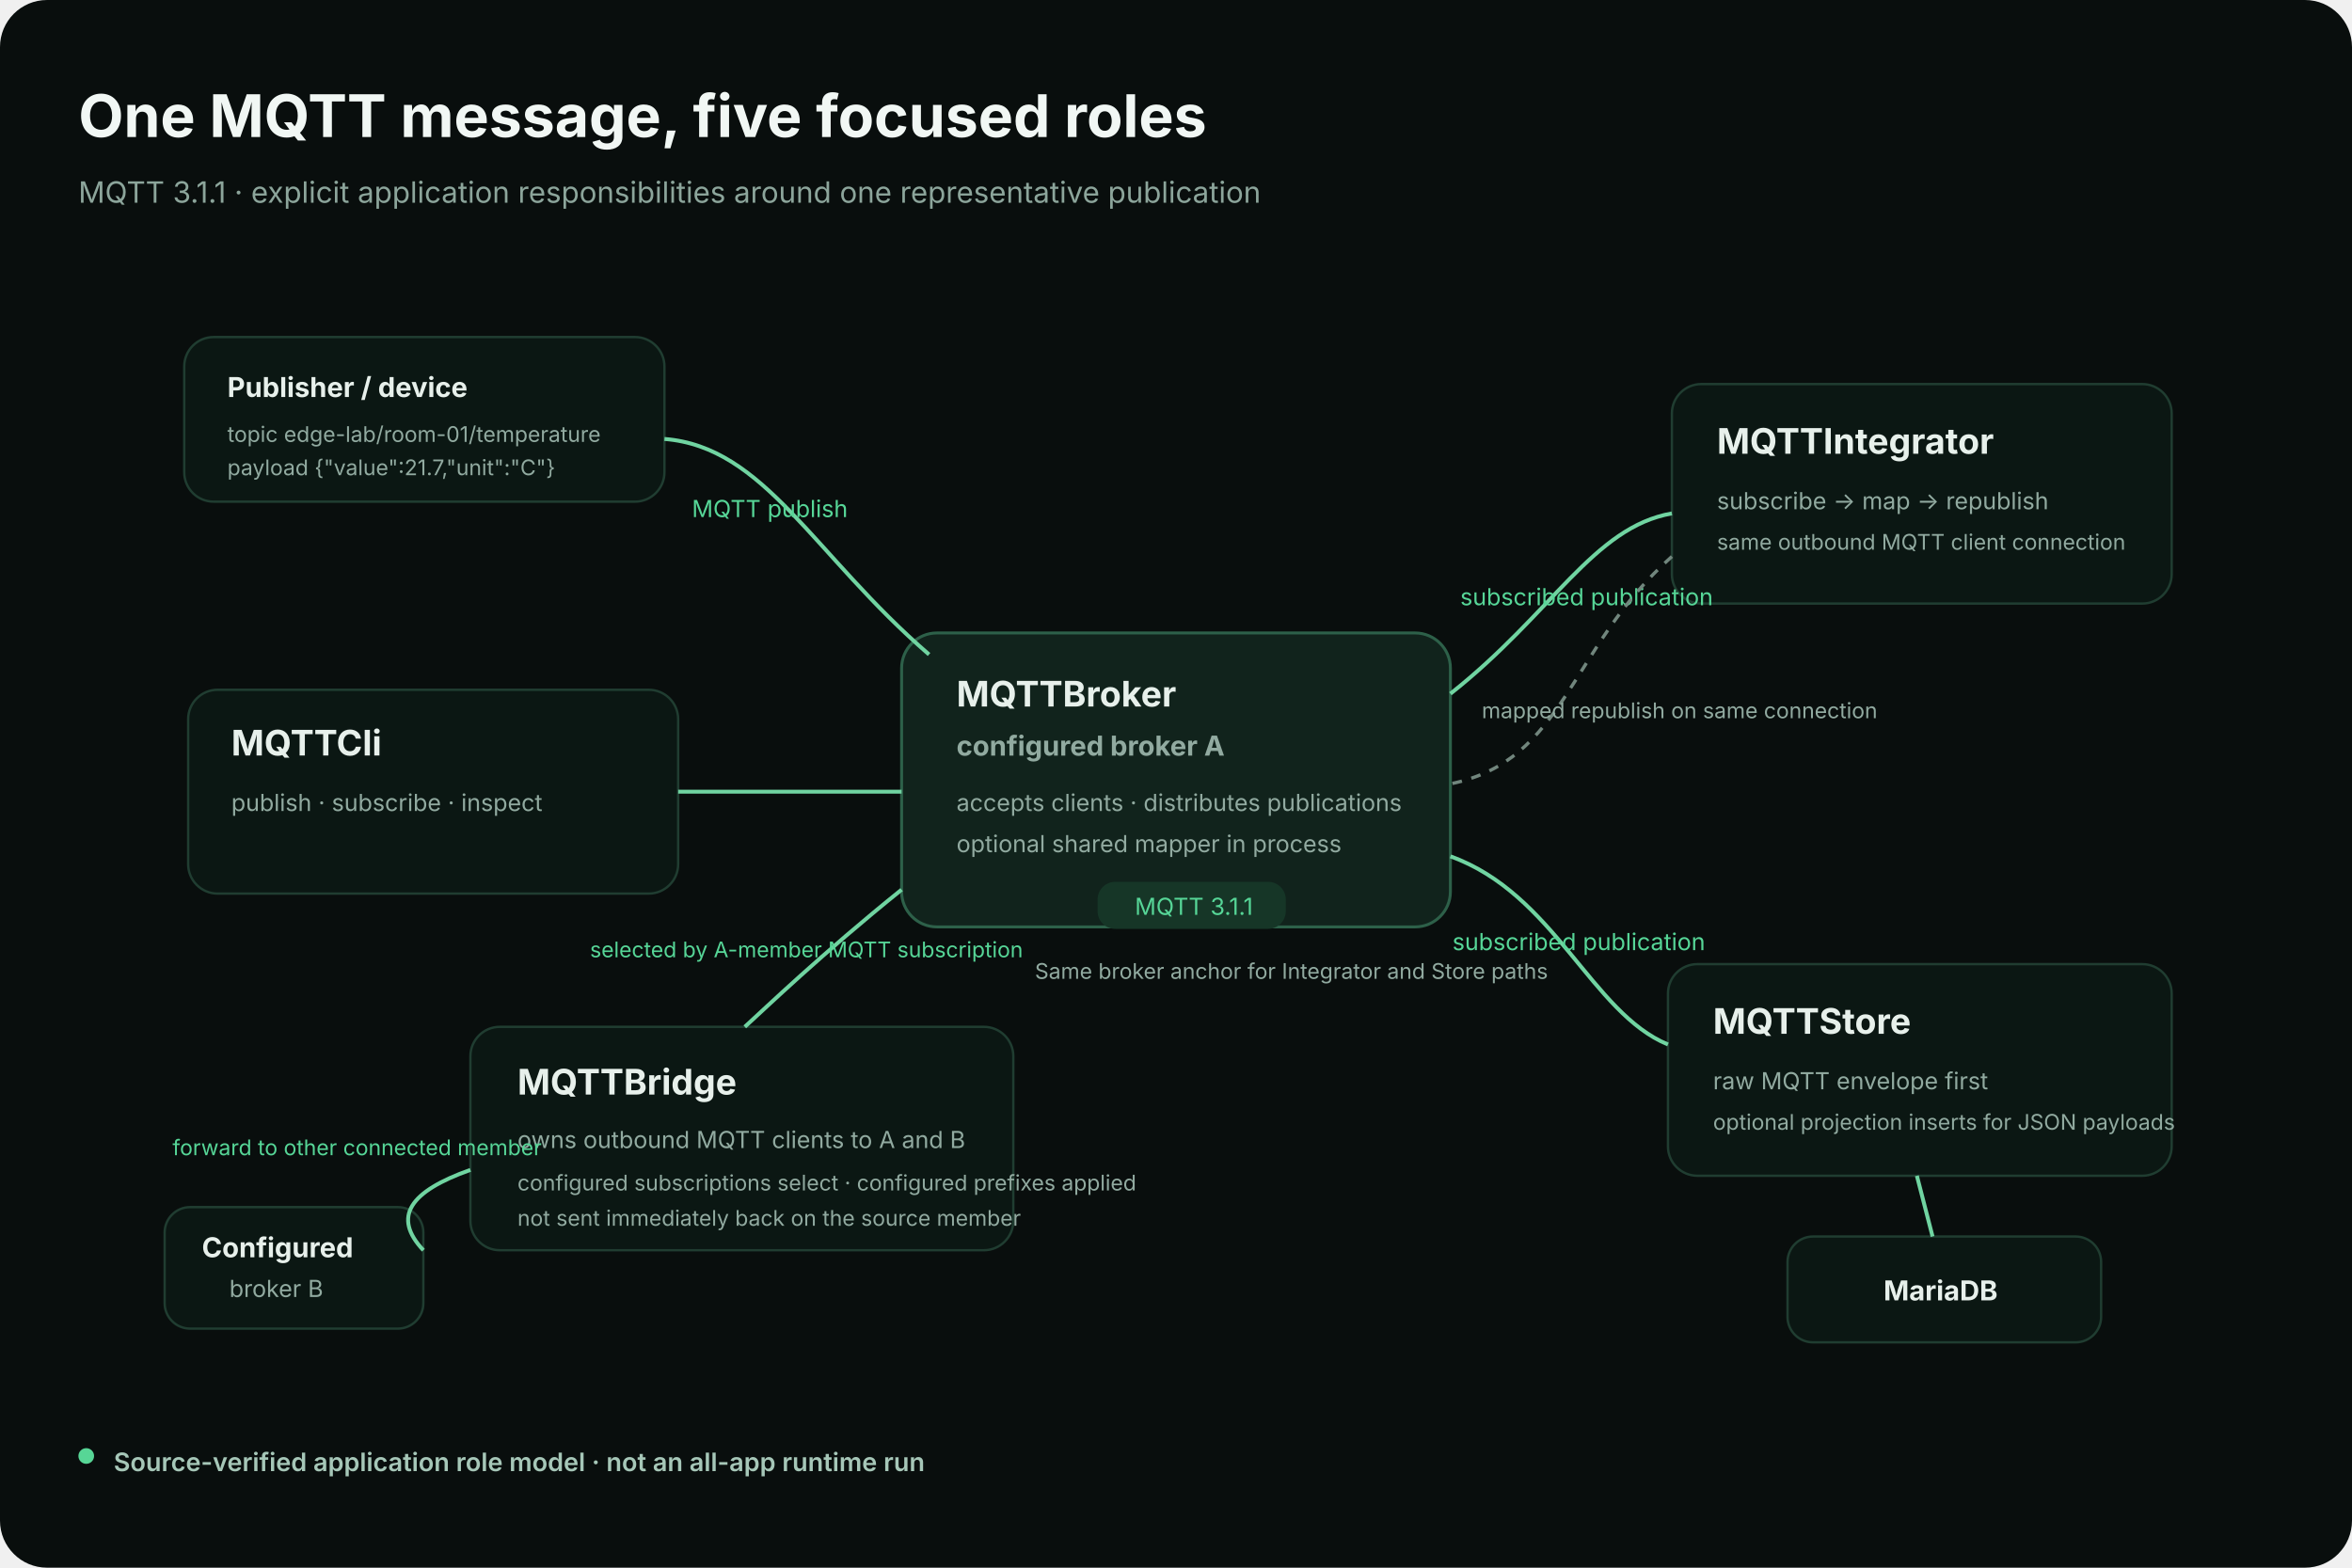
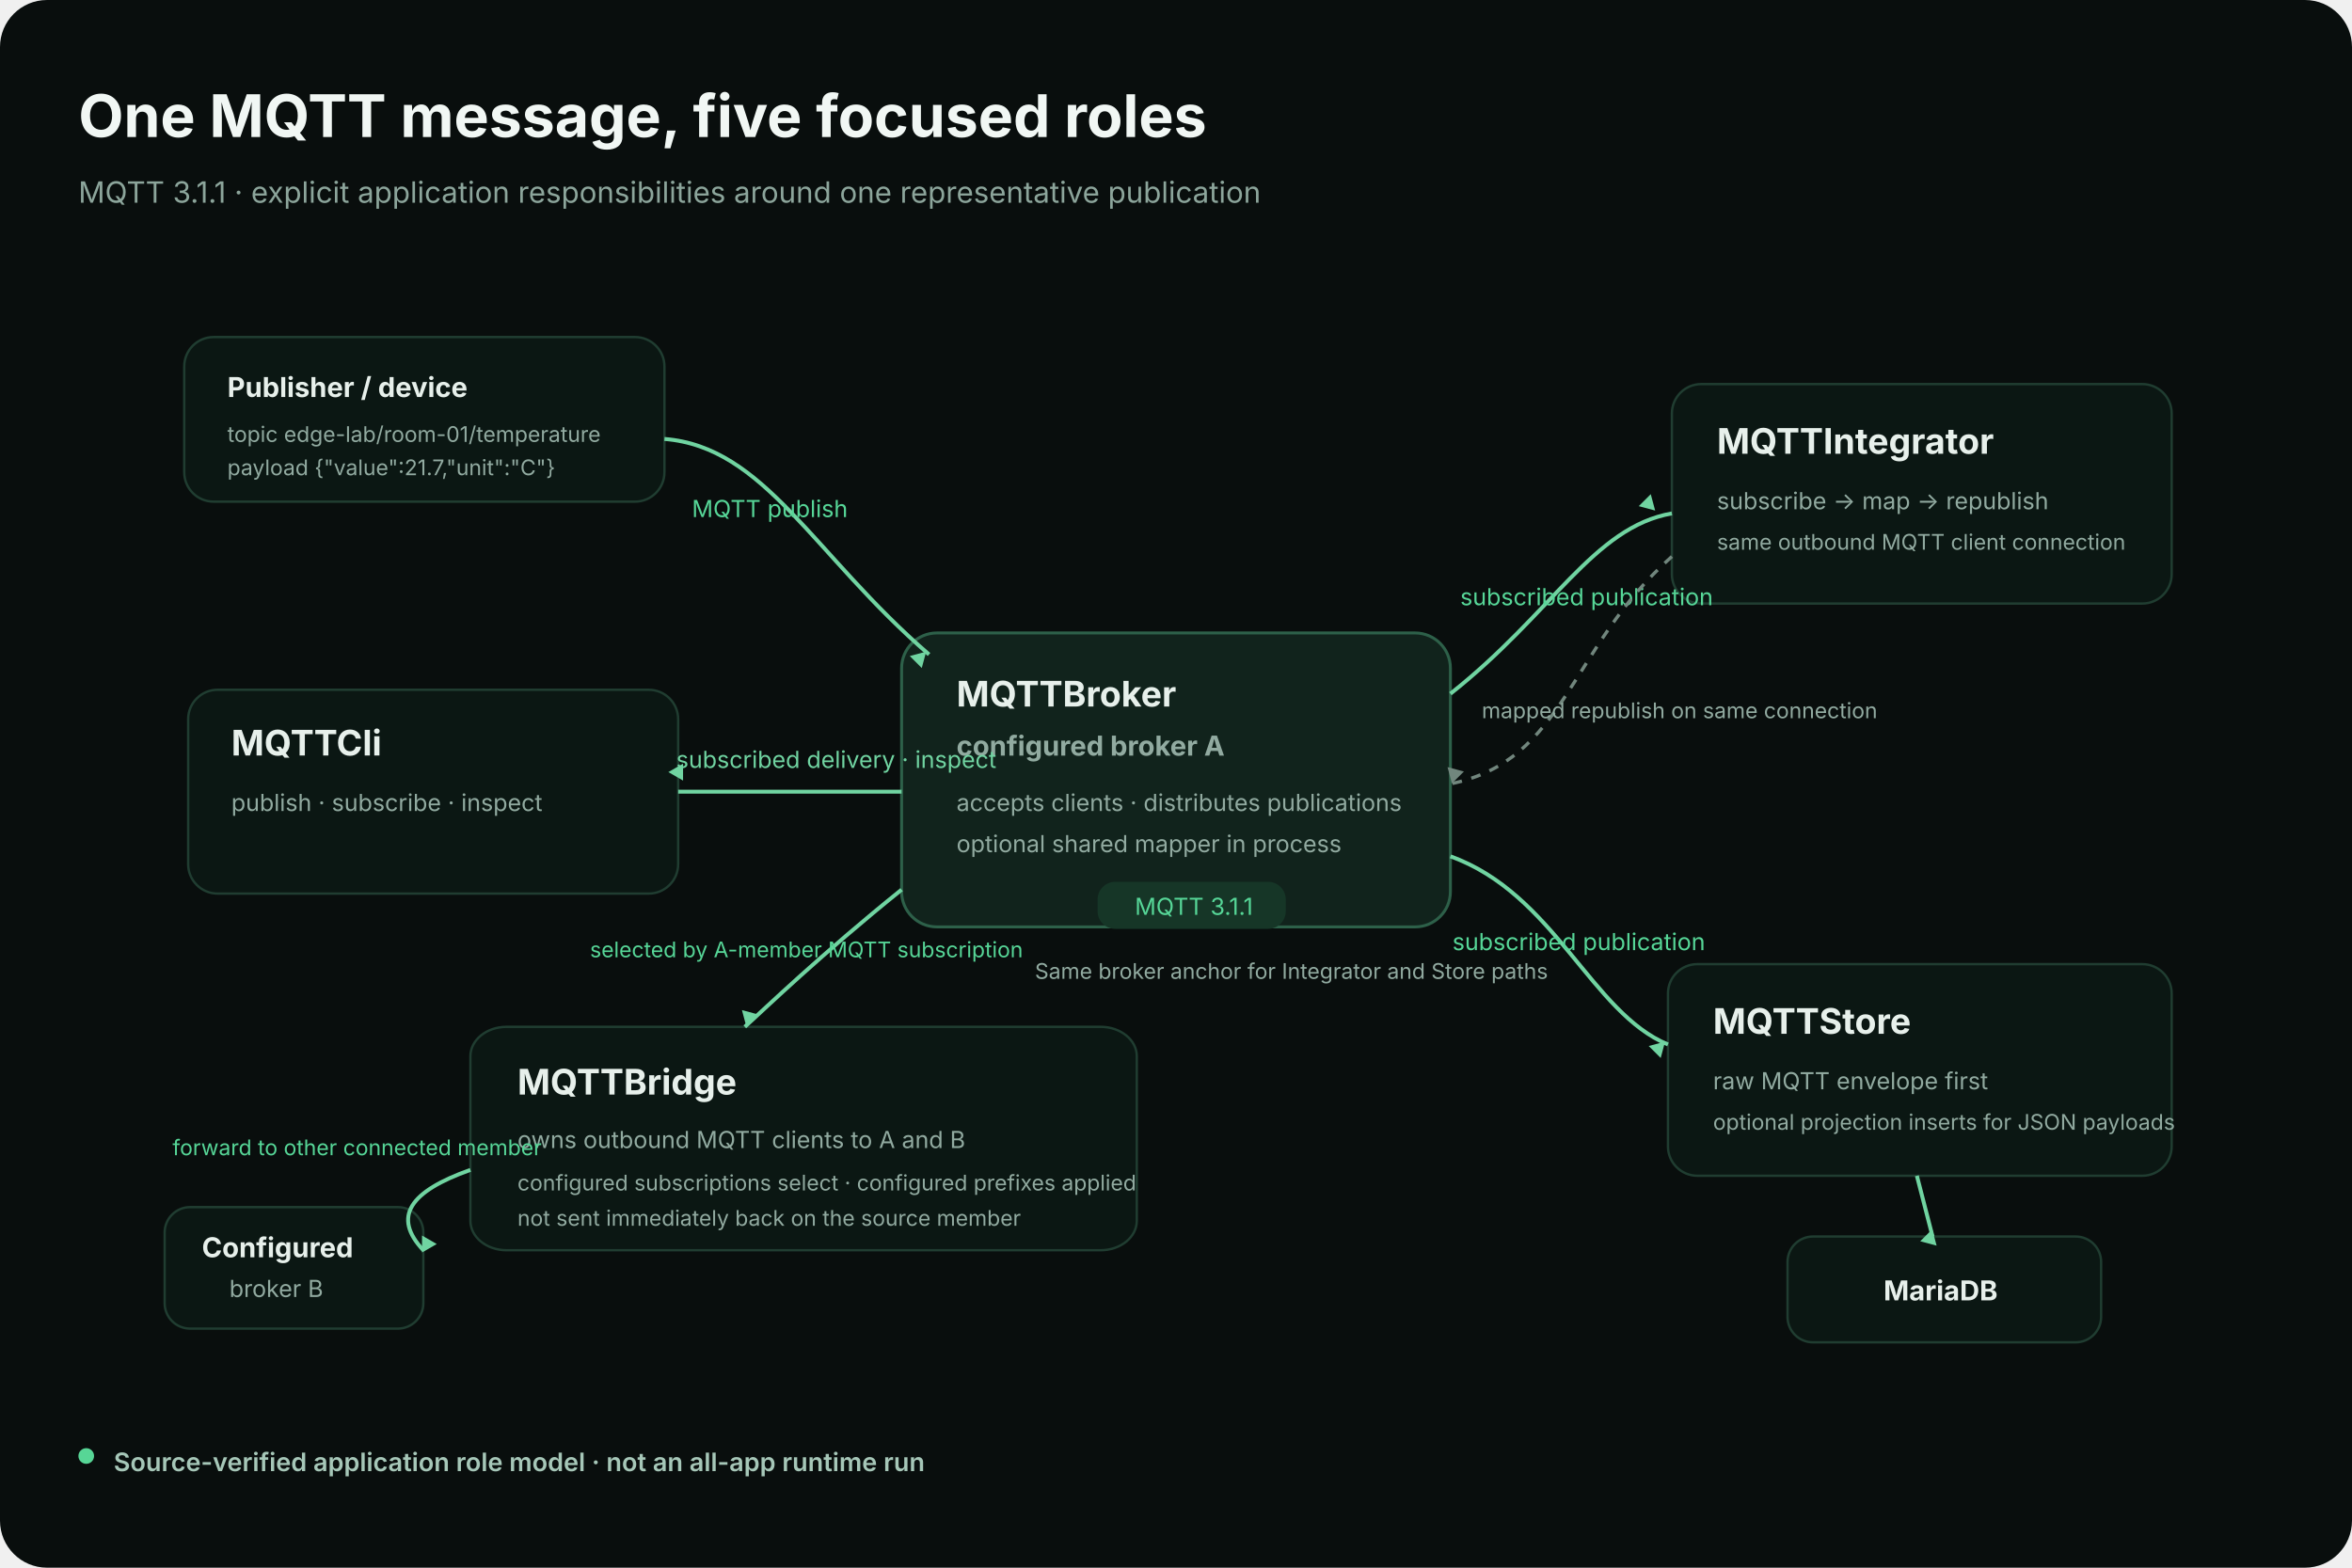
<svg xmlns="http://www.w3.org/2000/svg" width="1200" height="800" viewBox="0 0 1200 800" fill="none">
  <rect width="1200" height="800" rx="24" fill="#090E0D" />
  <g clip-path="url(#clip0_1_2)">
    <text fill="#F1F7F4" style="white-space: pre" xml:space="preserve" font-family="Inter, Arial, sans-serif" font-size="30" font-weight="bold" letter-spacing="0em">
      <tspan x="40" y="69.909">One MQTT message, five focused roles</tspan>
    </text>
    <text fill="#8CA59B" style="white-space: pre" xml:space="preserve" font-family="Inter, Arial, sans-serif" font-size="15" letter-spacing="0em">
      <tspan x="40" y="103.455">MQTT 3.1.1 · explicit application responsibilities around one representative publication</tspan>
    </text>
  </g>
  <g clip-path="url(#clip1_1_2)">
    <path d="M722 323H478C468.059 323 460 331.059 460 341V455C460 464.941 468.059 473 478 473H722C731.941 473 740 464.941 740 455V341C740 331.059 731.941 323 722 323Z" fill="#11231C" stroke="#2D6049" stroke-width="1.5" />
    <text fill="#E7F0EB" style="white-space: pre" xml:space="preserve" font-family="Inter, Arial, sans-serif" font-size="18" font-weight="bold" letter-spacing="0em">
      <tspan x="488" y="360.545">MQTTBroker</tspan>
    </text>
    <text fill="#91AAA0" style="white-space: pre" xml:space="preserve" font-family="Inter, Arial, sans-serif" font-size="14" font-weight="bold" letter-spacing="0em">
      <tspan x="488" y="385.591">configured broker A</tspan>
    </text>
    <text fill="#91AAA0" style="white-space: pre" xml:space="preserve" font-family="Inter, Arial, sans-serif" font-size="12" letter-spacing="0em">
      <tspan x="488" y="413.864">accepts clients · distributes publications</tspan>
    </text>
    <text fill="#91AAA0" style="white-space: pre" xml:space="preserve" font-family="Inter, Arial, sans-serif" font-size="12" letter-spacing="0em">
      <tspan x="488" y="434.864">optional shared mapper in process</tspan>
    </text>
    <path d="M647 450H569C564.029 450 560 454.029 560 459V465C560 469.971 564.029 474 569 474H647C651.971 474 656 469.971 656 465V459C656 454.029 651.971 450 647 450Z" fill="#163627" />
    <text fill="#56D697" style="white-space: pre" xml:space="preserve" font-family="Inter, Arial, sans-serif" font-size="12" letter-spacing="0em">
      <tspan x="579" y="466.864">MQTT 3.1.1</tspan>
    </text>
    <path d="M324 172H109C100.716 172 94 178.716 94 187V241C94 249.284 100.716 256 109 256H324C332.284 256 339 249.284 339 241V187C339 178.716 332.284 172 324 172Z" fill="#0B1713" stroke="#203D31" stroke-width="1.2" />
    <text fill="#E7F0EB" style="white-space: pre" xml:space="preserve" font-family="Inter, Arial, sans-serif" font-size="14" font-weight="bold" letter-spacing="0em">
      <tspan x="116" y="202.591">Publisher / device</tspan>
    </text>
    <text fill="#91AAA0" style="white-space: pre" xml:space="preserve" font-family="Inter, Arial, sans-serif" font-size="11" letter-spacing="0em">
      <tspan x="116" y="225.5">topic edge-lab/room-01/temperature</tspan>
    </text>
    <text fill="#91AAA0" style="white-space: pre" xml:space="preserve" font-family="Inter, Arial, sans-serif" font-size="11" letter-spacing="0em">
      <tspan x="116" y="242.5">payload {"value":21.7,"unit":"C"}</tspan>
    </text>
    <path d="M339 224C390 228 415 283 474 334" stroke="#70D4A1" stroke-width="2" />
    <text fill="#56D697" style="white-space: pre" xml:space="preserve" font-family="Inter, Arial, sans-serif" font-size="12" letter-spacing="0em">
      <tspan x="353" y="263.864">MQTT publish</tspan>
    </text>
    <path d="M331 352H111C102.716 352 96 358.716 96 367V441C96 449.284 102.716 456 111 456H331C339.284 456 346 449.284 346 441V367C346 358.716 339.284 352 331 352Z" fill="#0B1713" stroke="#203D31" stroke-width="1.2" />
    <text fill="#E7F0EB" style="white-space: pre" xml:space="preserve" font-family="Inter, Arial, sans-serif" font-size="18" font-weight="bold" letter-spacing="0em">
      <tspan x="118" y="385.545">MQTTCli</tspan>
    </text>
    <text fill="#91AAA0" style="white-space: pre" xml:space="preserve" font-family="Inter, Arial, sans-serif" font-size="12" letter-spacing="0em">
      <tspan x="118" y="413.864">publish · subscribe · inspect</tspan>
    </text>
    <path d="M346 404H460" stroke="#70D4A1" stroke-width="2" />
    <path d="M1093 196H868C859.716 196 853 202.716 853 211V293C853 301.284 859.716 308 868 308H1093C1101.28 308 1108 301.284 1108 293V211C1108 202.716 1101.28 196 1093 196Z" fill="#0B1713" stroke="#203D31" stroke-width="1.2" />
    <text fill="#E7F0EB" style="white-space: pre" xml:space="preserve" font-family="Inter, Arial, sans-serif" font-size="18" font-weight="bold" letter-spacing="0em">
      <tspan x="876" y="231.545">MQTTIntegrator</tspan>
    </text>
    <text fill="#91AAA0" style="white-space: pre" xml:space="preserve" font-family="Inter, Arial, sans-serif" font-size="12" letter-spacing="0em">
      <tspan x="876" y="259.864">subscribe → map → republish</tspan>
    </text>
    <text fill="#91AAA0" style="white-space: pre" xml:space="preserve" font-family="Inter, Arial, sans-serif" font-size="11" letter-spacing="0em">
      <tspan x="876" y="280.5">same outbound MQTT client connection</tspan>
    </text>
    <path d="M740 354C792 313 813 269 853 262" stroke="#70D4A1" stroke-width="2" />
    <text fill="#56D697" style="white-space: pre" xml:space="preserve" font-family="Inter, Arial, sans-serif" font-size="12" letter-spacing="0em">
      <tspan x="745" y="308.864">subscribed publication</tspan>
    </text>
    <path d="M853 284C800 331 799 388 740 400" stroke="#71867D" stroke-width="1.7" stroke-dasharray="5 5" />
    <text fill="#91AAA0" style="white-space: pre" xml:space="preserve" font-family="Inter, Arial, sans-serif" font-size="11" letter-spacing="0em">
      <tspan x="756" y="366.5">mapped republish on same connection</tspan>
    </text>
    <path d="M1093 492H866C857.716 492 851 498.716 851 507V585C851 593.284 857.716 600 866 600H1093C1101.28 600 1108 593.284 1108 585V507C1108 498.716 1101.28 492 1093 492Z" fill="#0B1713" stroke="#203D31" stroke-width="1.2" />
    <text fill="#E7F0EB" style="white-space: pre" xml:space="preserve" font-family="Inter, Arial, sans-serif" font-size="18" font-weight="bold" letter-spacing="0em">
      <tspan x="874" y="527.545">MQTTStore</tspan>
    </text>
    <text fill="#91AAA0" style="white-space: pre" xml:space="preserve" font-family="Inter, Arial, sans-serif" font-size="12" letter-spacing="0em">
      <tspan x="874" y="555.864">raw MQTT envelope first</tspan>
    </text>
    <text fill="#91AAA0" style="white-space: pre" xml:space="preserve" font-family="Inter, Arial, sans-serif" font-size="11" letter-spacing="0em">
      <tspan x="874" y="576.5">optional projection inserts for JSON payloads</tspan>
    </text>
    <path d="M740 437C793 456 812 517 851 533" stroke="#70D4A1" stroke-width="2" />
    <text fill="#56D697" style="white-space: pre" xml:space="preserve" font-family="Inter, Arial, sans-serif" font-size="12" letter-spacing="0em">
      <tspan x="741" y="484.864">subscribed publication</tspan>
    </text>
    <path d="M1059 631H925C917.82 631 912 636.82 912 644V672C912 679.18 917.82 685 925 685H1059C1066.18 685 1072 679.18 1072 672V644C1072 636.82 1066.18 631 1059 631Z" fill="#0B1713" stroke="#203D31" stroke-width="1.2" />
    <text fill="#E7F0EB" style="white-space: pre" xml:space="preserve" font-family="Inter, Arial, sans-serif" font-size="14" font-weight="bold" letter-spacing="0em">
      <tspan x="961" y="663.591">MariaDB</tspan>
    </text>
    <path d="M978 600L986 631" stroke="#70D4A1" stroke-width="2" />
-     <path d="M502 524H255C246.716 524 240 530.716 240 539V623C240 631.284 246.716 638 255 638H502C510.284 638 517 631.284 517 623V539C517 530.716 510.284 524 502 524Z" fill="#0B1713" stroke="#203D31" stroke-width="1.2" />
+     <path d="M561.588 524H258.412C248.243 524 240 530.716 240 539V623C240 631.284 248.243 638 258.412 638H561.588C571.757 638 580 631.284 580 623V539C580 530.716 571.757 524 561.588 524Z" fill="#0B1713" stroke="#203D31" stroke-width="1.2" />
    <text fill="#E7F0EB" style="white-space: pre" xml:space="preserve" font-family="Inter, Arial, sans-serif" font-size="18" font-weight="bold" letter-spacing="0em">
      <tspan x="264" y="558.545">MQTTBridge</tspan>
    </text>
    <text fill="#91AAA0" style="white-space: pre" xml:space="preserve" font-family="Inter, Arial, sans-serif" font-size="12" letter-spacing="0em">
      <tspan x="264" y="585.864">owns outbound MQTT clients to A and B</tspan>
    </text>
    <text fill="#91AAA0" style="white-space: pre" xml:space="preserve" font-family="Inter, Arial, sans-serif" font-size="11" letter-spacing="0em">
      <tspan x="264" y="607.5">configured subscriptions select · configured prefixes applied</tspan>
    </text>
    <text fill="#91AAA0" style="white-space: pre" xml:space="preserve" font-family="Inter, Arial, sans-serif" font-size="11" letter-spacing="0em">
      <tspan x="264" y="625.5">not sent immediately back on the source member</tspan>
    </text>
    <path d="M203 616H97C89.82 616 84 621.82 84 629V665C84 672.18 89.82 678 97 678H203C210.18 678 216 672.18 216 665V629C216 621.82 210.18 616 203 616Z" fill="#0B1713" stroke="#203D31" stroke-width="1.2" />
    <text fill="#E7F0EB" style="white-space: pre" xml:space="preserve" font-family="Inter, Arial, sans-serif" font-size="14" font-weight="bold" letter-spacing="0em">
      <tspan x="103" y="641.591">Configured</tspan>
    </text>
    <text fill="#91AAA0" style="white-space: pre" xml:space="preserve" font-family="Inter, Arial, sans-serif" font-size="12" letter-spacing="0em">
      <tspan x="117" y="661.864">broker B</tspan>
    </text>
    <path d="M460 454C419 487 391 514 380 524" stroke="#70D4A1" stroke-width="2" />
    <text fill="#56D697" style="white-space: pre" xml:space="preserve" font-family="Inter, Arial, sans-serif" font-size="11" letter-spacing="0em">
      <tspan x="301" y="488.5">selected by A-member MQTT subscription</tspan>
    </text>
    <path d="M240 597C209 608 200 621 216 638" stroke="#70D4A1" stroke-width="2" />
    <text fill="#56D697" style="white-space: pre" xml:space="preserve" font-family="Inter, Arial, sans-serif" font-size="11" letter-spacing="0em">
      <tspan x="88" y="589.5">forward to other connected member</tspan>
    </text>
    <text fill="#91AAA0" style="white-space: pre" xml:space="preserve" font-family="Inter, Arial, sans-serif" font-size="11" letter-spacing="0em">
      <tspan x="528" y="499.5">Same broker anchor for Integrator and Store paths</tspan>
    </text>
+     <path d="M472.536 332.536L470.294 340.901L464.17 334.777L472.536 332.536Z" fill="#70D4A1" />
+     <path d="M341 394L348.5 389.67V398.33L341 394Z" fill="#70D4A1" />
+     <path d="M844.464 260.536L836.099 258.294L842.223 252.17L844.464 260.536Z" fill="#70D4A1" />
+     <path d="M738.536 391.464L746.901 393.706L740.777 399.83L738.536 391.464Z" fill="#71867D" />
+     <path d="M849.536 531.536L847.294 539.901L841.17 533.777L849.536 531.536Z" fill="#70D4A1" />
+     <path d="M985.83 627.294L988.071 635.659L979.706 633.418L985.83 627.294Z" fill="#70D4A1" />
+     <path d="M378.536 515.464L386.901 517.706L380.777 523.83L378.536 515.464Z" fill="#70D4A1" />
+     <path d="M215.33 630.5L222.83 634.83L215.33 639.16L215.33 630.5Z" fill="#70D4A1" />
+     <text fill="#70D4A1" style="white-space: pre" xml:space="preserve" font-family="Inter, Arial, sans-serif" font-size="12" letter-spacing="0em">
+       <tspan x="345" y="391.864">subscribed delivery · inspect</tspan>
+     </text>
  </g>
  <circle cx="44" cy="743" r="4" fill="#57D696" />
  <text fill="#A6C7B8" style="white-space: pre" xml:space="preserve" font-family="Inter, Arial, sans-serif" font-size="13" font-weight="600" letter-spacing="0em">
    <tspan x="58" y="750.727">Source-verified application role model · not an all-app runtime run</tspan>
  </text>
  <defs>
    <clipPath id="clip0_1_2">
      <rect width="1120" height="88" fill="white" transform="translate(40 36)" />
    </clipPath>
    <clipPath id="clip1_1_2">
      <rect width="1120" height="570" fill="white" transform="translate(40 138)" />
    </clipPath>
  </defs>
</svg>
